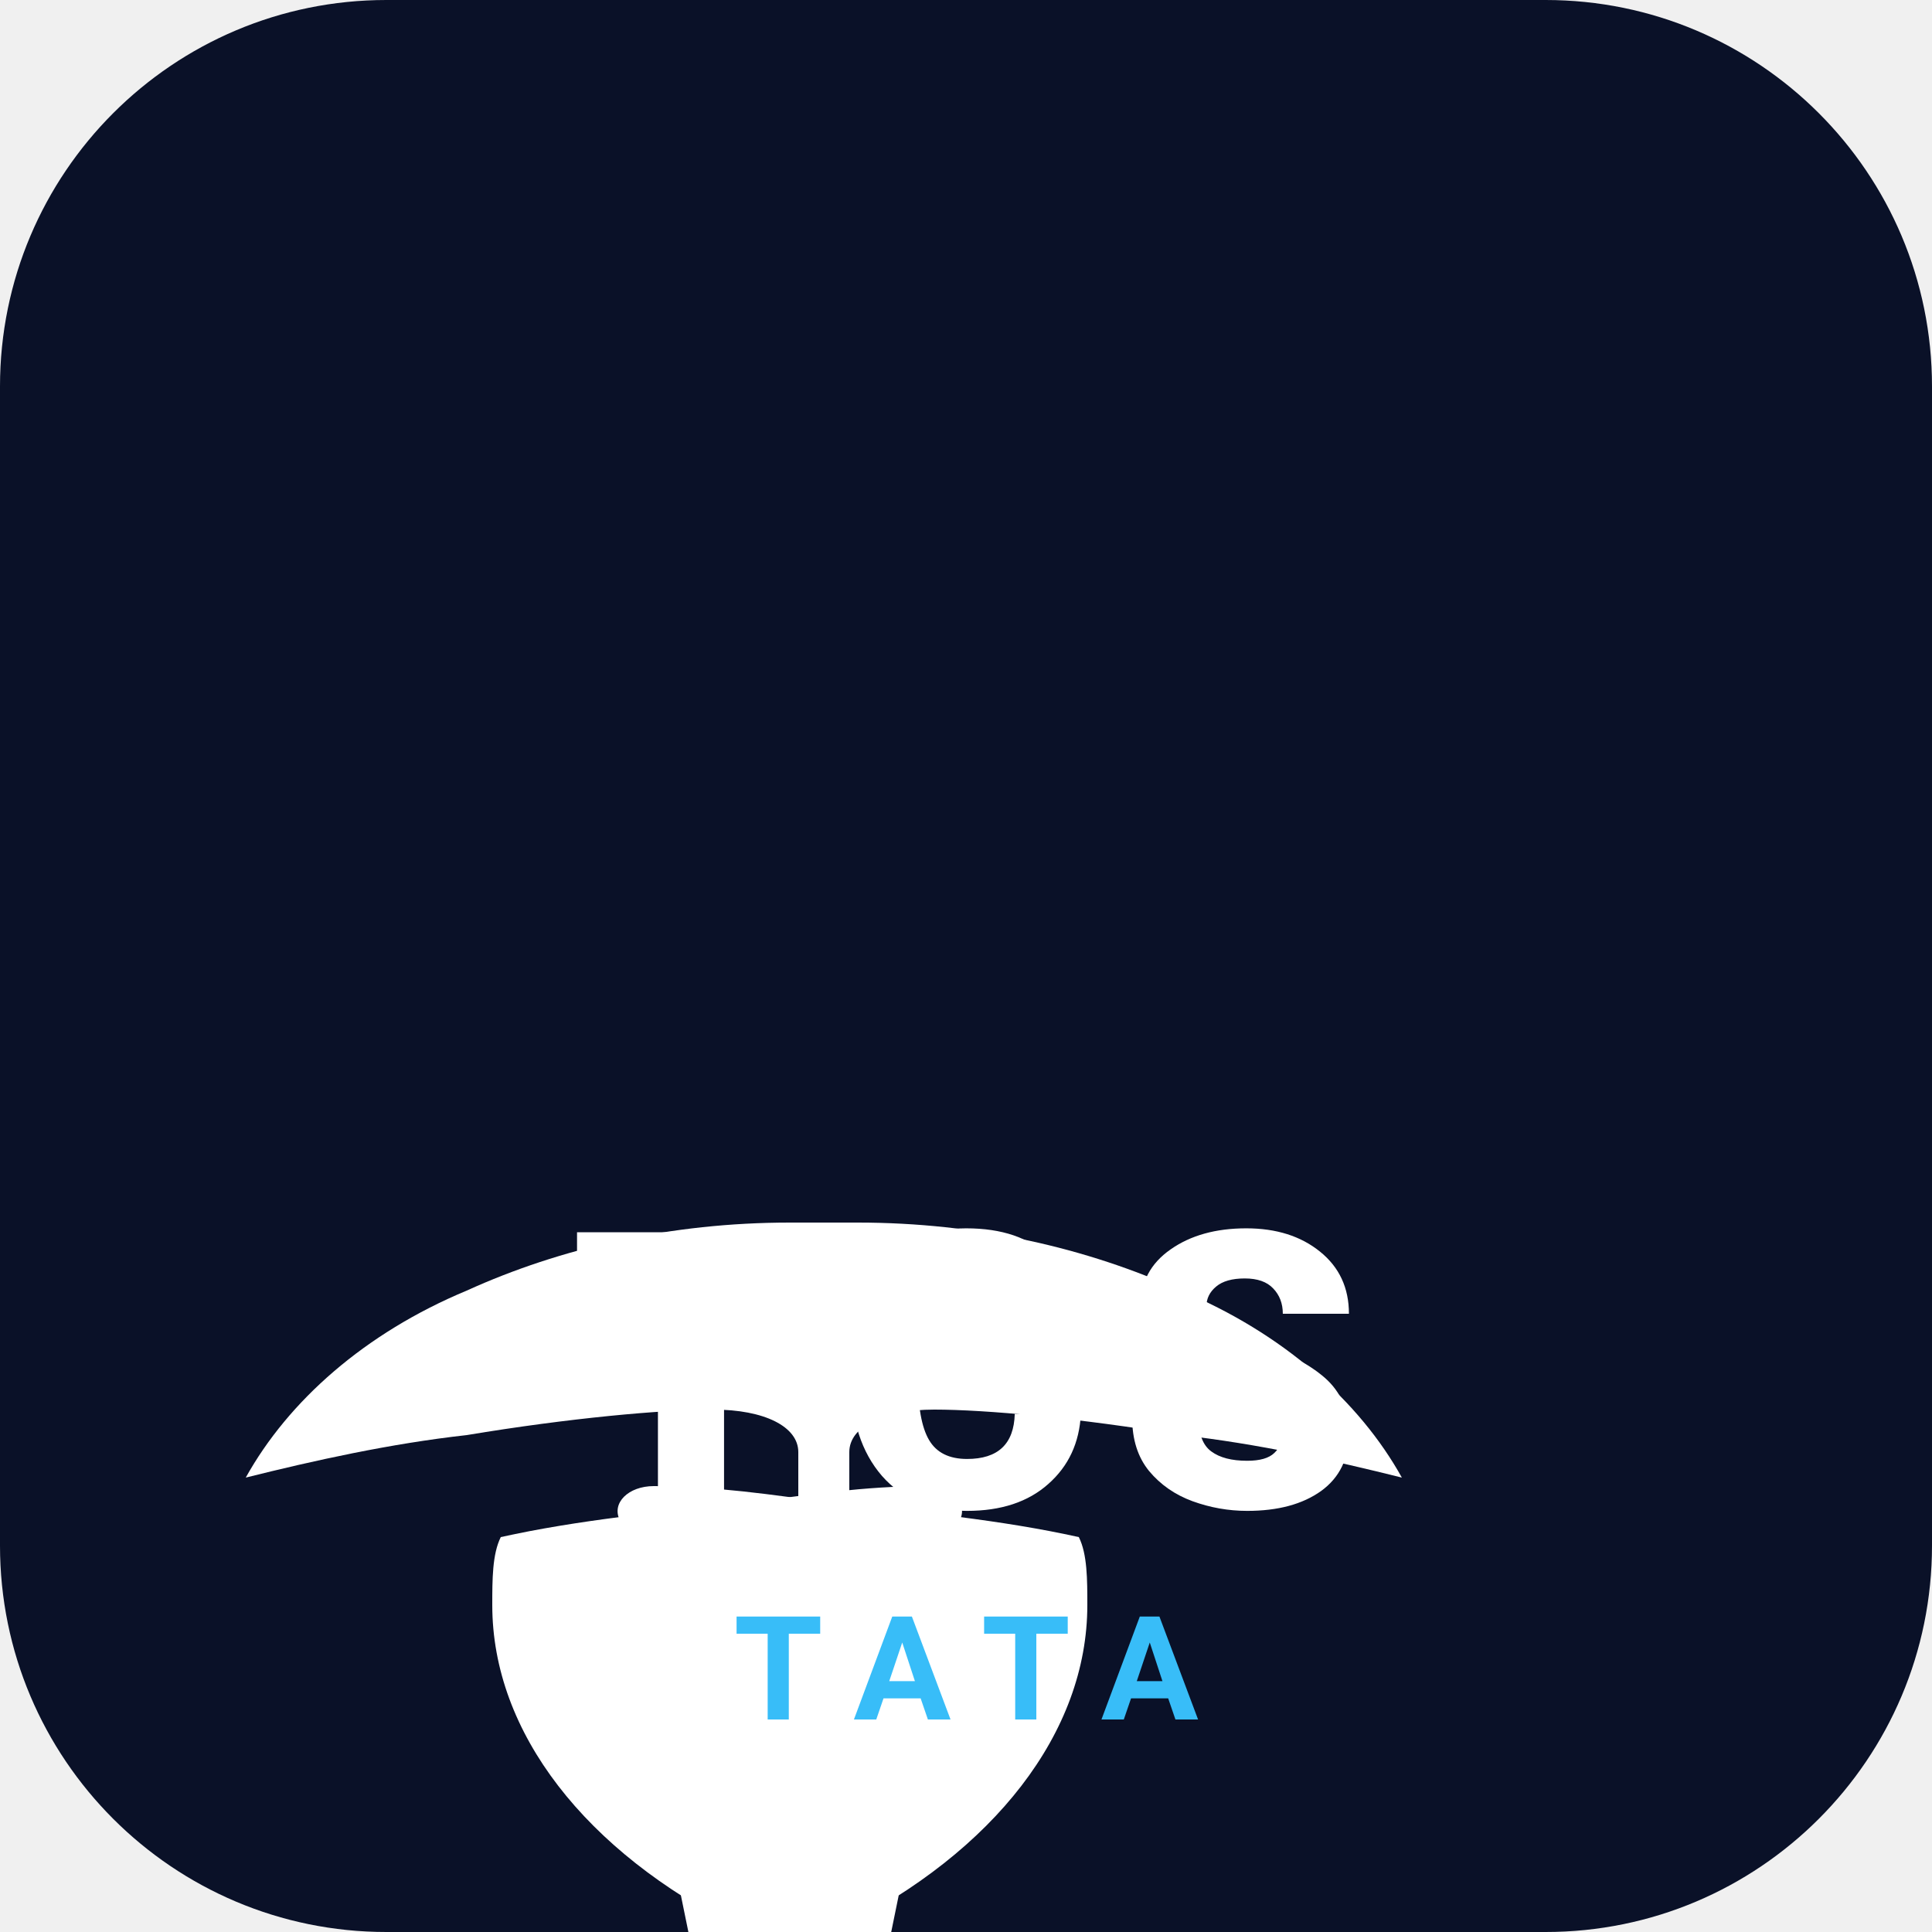
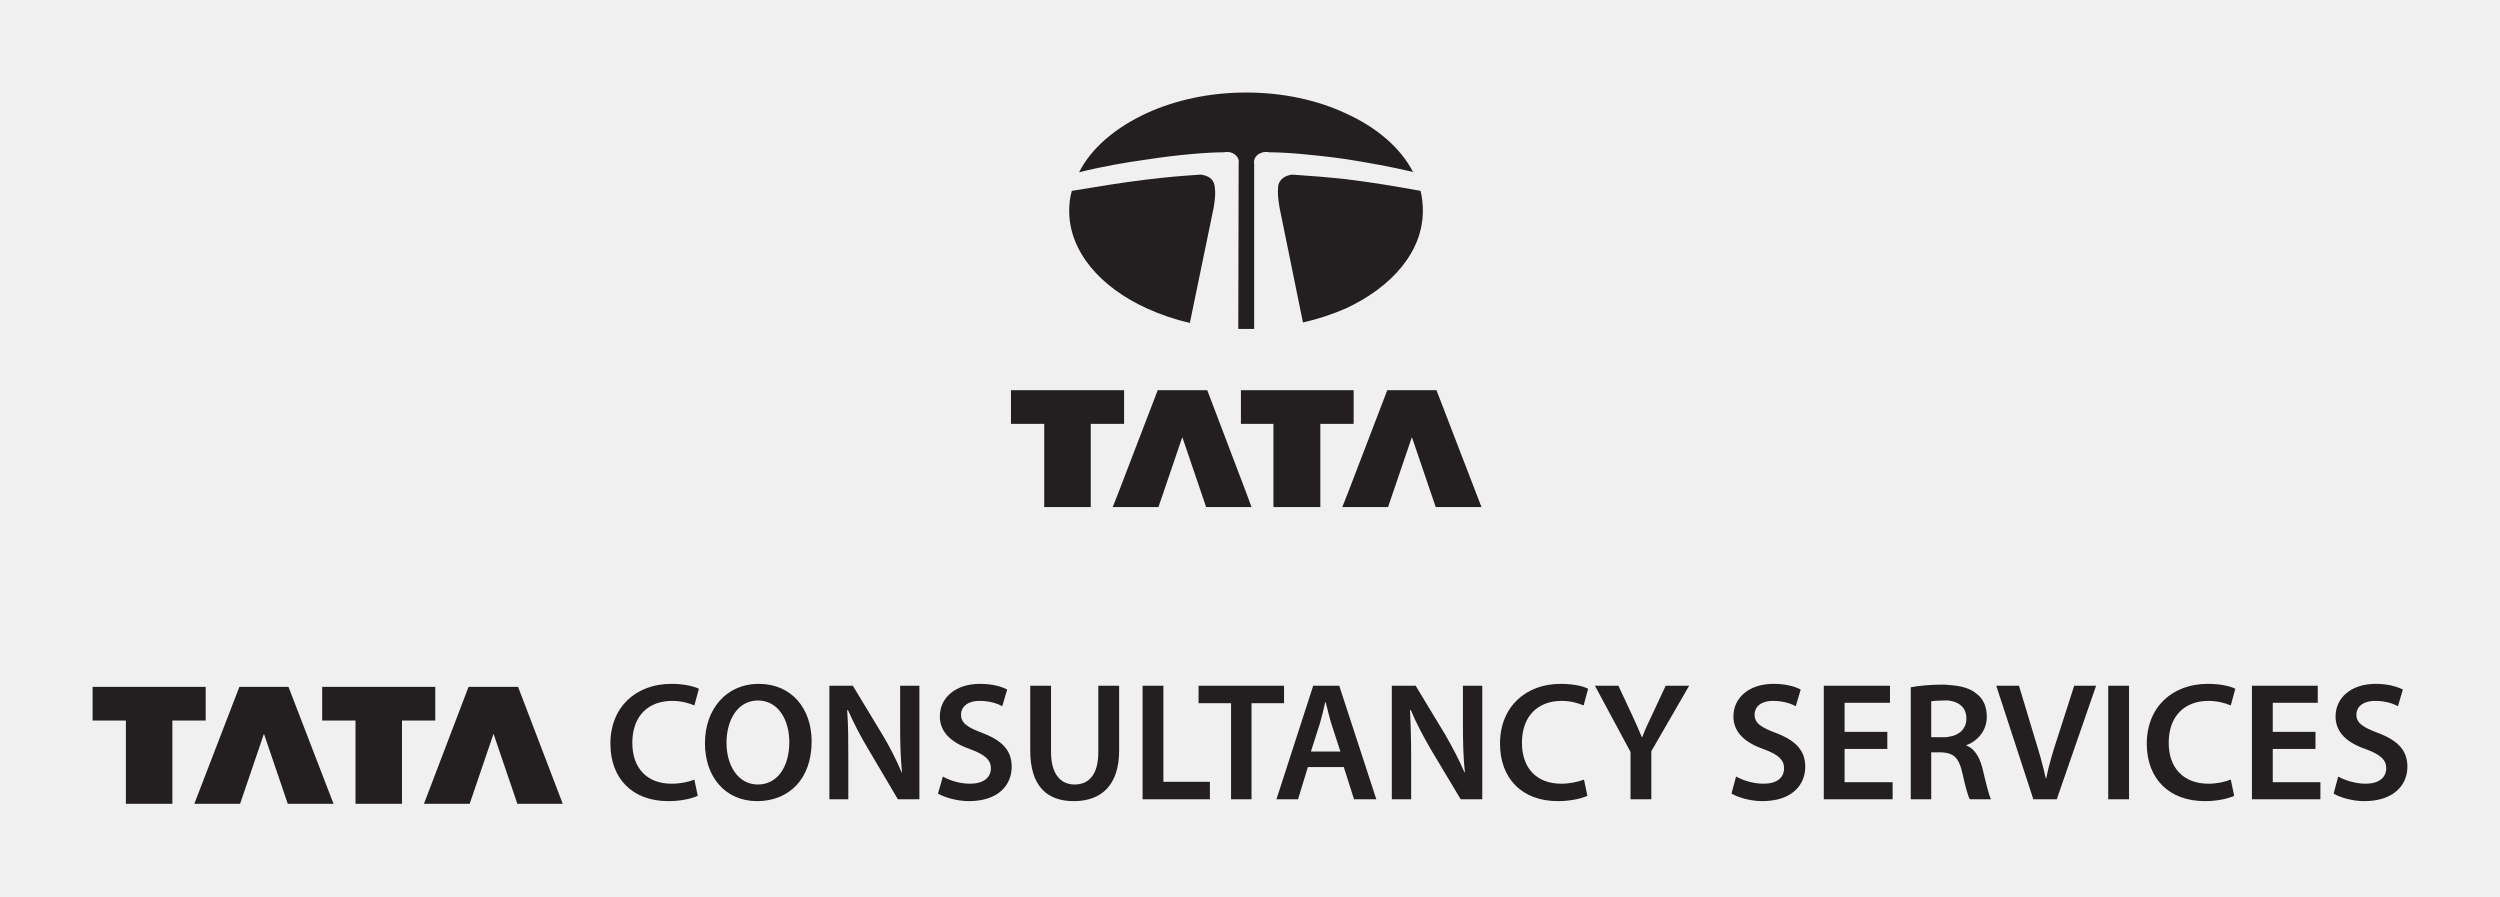
- <svg xmlns="http://www.w3.org/2000/svg" viewBox="0 0 100 100" fill="none">
-   <rect width="100" height="100" rx="20" fill="#0A1128" />
-   <g transform="translate(18, 14) scale(0.44)" fill="#FFFFFF">
-     <path d="M60 112 C74 112 87 115 98 120 C110 125 119 133 124 142 C116 140 107 138 98 137 C86 135 75 134 69 134 C63 134 59 136 59 139 L59 198 L53 198 L53 139 C53 136 49 134 43 134 C37 134 26 135 14 137 C5 138 -4 140 -12 142 C-7 133 2 125 14 120 C25 115 38 112 52 112 Z" />
-     <path d="M72 156 L63 200 C57 199 51 197 46 195 C28 186 17 172 17 157 C17 154 17 151 18 149 C27 147 37 146 47 145 C54 144 61 143 68 143 C71 143 73 145 72 147 C72 150 72 153 72 156 Z" />
-     <path d="M32 156 L41 200 C47 199 53 197 58 195 C76 186 87 172 87 157 C87 154 87 151 86 149 C77 147 67 146 57 145 C50 144 43 143 36 143 C33 143 31 145 32 147 C32 150 32 153 32 156 Z" />
+ <svg xmlns="http://www.w3.org/2000/svg" viewBox="0 0 956.693 342.992" role="img" aria-label="Tata Consultancy Services" version="1.0" width="956.693" height="342.992" id="svg2">
+   <defs id="defs4" />
+   <g transform="translate(-161.0788,-76.64664)" id="layer1">
+     <path d="M 581.38,364.406 C 581.38,372.938 577.919,376.857 572.265,376.857 C 566.91,376.857 563.285,372.797 563.285,364.406 L 563.285,339.067 L 555.323,339.067 L 555.323,363.829 C 555.323,377.575 561.849,383.224 571.976,383.224 C 582.398,383.224 589.347,377.281 589.347,363.829 L 589.347,339.067 L 581.38,339.067 L 581.38,364.406 z M 537.087,357.162 C 531.297,354.996 528.837,353.396 528.837,350.071 C 528.837,347.464 531.008,344.863 535.933,344.863 C 540.124,344.863 543.024,346.028 544.619,346.887 L 546.508,340.515 C 544.319,339.361 540.853,338.343 536.069,338.343 C 526.671,338.343 520.734,343.709 520.734,350.8 C 520.734,357.015 525.359,360.928 532.467,363.388 C 537.958,365.412 540.271,367.448 540.271,370.626 C 540.271,374.245 537.375,376.552 532.314,376.552 C 528.26,376.552 524.353,375.257 521.893,373.815 L 520.021,380.329 C 522.475,381.777 527.259,383.224 531.879,383.224 C 543.024,383.224 548.232,377.146 548.232,370.049 C 548.232,363.829 544.619,360.051 537.087,357.162 z M 451.113,376.857 C 443.44,376.857 439.097,369.466 439.097,360.928 C 439.097,352.242 443.293,344.71 451.113,344.71 C 459.075,344.71 463.13,352.389 463.13,360.634 C 463.13,369.761 458.792,376.857 451.113,376.857 z M 451.407,338.343 C 451.407,338.343 451.249,338.343 451.113,338.343 C 439.097,338.485 430.847,347.911 430.847,361.075 C 430.847,373.815 438.526,383.224 450.825,383.224 C 450.972,383.224 451.113,383.224 451.113,383.224 C 462.988,383.072 471.674,374.827 471.674,360.351 C 471.674,347.911 464.142,338.343 451.407,338.343 z M 866.964,363.246 L 883.317,363.246 L 883.317,356.727 L 866.964,356.727 L 866.964,345.587 L 884.329,345.587 L 884.329,339.067 L 859.002,339.067 L 859.002,382.495 L 885.341,382.495 L 885.341,375.981 L 866.964,375.981 L 866.964,363.246 z M 606.283,375.834 L 606.283,339.067 L 598.321,339.067 L 598.321,382.495 L 624.078,382.495 L 624.078,375.834 L 606.283,375.834 z M 505.54,354.125 C 505.54,360.775 505.675,366.43 506.252,372.22 L 506.105,372.22 C 504.098,367.448 501.627,362.523 498.731,357.739 L 487.445,339.067 L 478.465,339.067 L 478.465,382.495 L 485.703,382.495 L 485.703,366.865 C 485.703,359.763 485.703,354.125 485.273,348.476 L 485.562,348.335 C 487.727,353.26 490.481,358.61 493.382,363.388 L 504.669,382.495 L 512.913,382.495 L 512.913,339.067 L 505.54,339.067 L 505.54,354.125 z M 652.454,345.739 L 652.454,339.067 L 619.741,339.067 L 619.741,345.739 L 632.176,345.739 L 632.176,382.495 L 640.008,382.495 L 640.008,345.739 L 652.454,345.739 z M 793.289,350.218 C 791.836,353.26 790.529,356.008 789.523,358.768 L 789.381,358.768 C 788.222,355.867 787.063,353.396 785.615,350.218 L 780.402,339.067 L 771.422,339.067 L 785.044,364.406 L 785.044,382.495 L 793.006,382.495 L 793.006,364.117 L 807.471,339.067 L 798.497,339.067 L 793.289,350.218 z M 720.909,354.125 C 720.909,360.775 721.062,366.43 721.644,372.22 L 721.491,372.22 C 719.473,367.448 716.855,362.523 714.106,357.739 L 702.82,339.067 L 693.693,339.067 L 693.693,382.495 L 701.095,382.495 L 701.095,366.865 C 701.095,359.763 700.937,354.125 700.648,348.476 L 700.937,348.335 C 702.961,353.26 705.856,358.61 708.61,363.388 L 720.044,382.495 L 728.305,382.495 L 728.305,339.067 L 720.909,339.067 L 720.909,354.125 z M 840.765,357.162 C 834.969,354.996 832.515,353.396 832.515,350.071 C 832.515,347.464 834.545,344.863 839.612,344.863 C 843.666,344.863 846.703,346.028 848.281,346.887 L 850.169,340.515 C 847.998,339.361 844.531,338.343 839.748,338.343 C 830.333,338.343 824.418,343.709 824.418,350.8 C 824.418,357.015 829.038,360.928 836.123,363.388 C 841.631,365.412 843.808,367.448 843.808,370.626 C 843.808,374.245 841.048,376.552 835.982,376.552 C 831.933,376.552 828.025,375.257 825.43,373.815 L 823.683,380.329 C 826.137,381.777 830.915,383.224 835.416,383.224 C 846.703,383.224 851.905,377.146 851.905,370.049 C 851.905,363.829 848.281,360.051 840.765,357.162 z M 668.372,364.253 L 662.739,364.253 L 666.2,353.396 C 666.93,350.953 667.653,347.911 668.225,345.298 L 668.372,345.298 L 668.372,345.44 C 669.101,347.911 669.683,350.8 670.537,353.543 L 674.026,364.253 L 668.372,364.253 z M 668.372,339.067 L 663.61,339.067 L 651.006,378.011 L 649.553,382.495 L 657.814,382.495 L 661.569,370.19 L 675.315,370.19 L 679.234,382.495 L 687.761,382.495 L 673.579,339.067 L 668.372,339.067 z M 948.453,358.904 C 946.717,364.117 945.117,369.466 944.105,374.533 L 943.963,374.533 C 942.81,369.319 941.351,364.253 939.632,358.768 L 933.694,339.067 L 925.003,339.067 L 939.185,382.495 L 948.159,382.495 L 963.212,339.067 L 954.826,339.067 L 948.453,358.904 z M 1006.21,344.863 C 1009.823,344.863 1012.713,345.739 1014.743,346.593 L 1016.484,340.226 C 1014.884,339.361 1011.118,338.343 1005.904,338.343 C 992.599,338.343 982.602,347.029 982.602,361.222 C 982.602,374.533 990.993,383.224 1004.909,383.224 C 1010.111,383.224 1014.172,382.065 1016.055,381.189 L 1014.743,374.974 C 1012.713,375.834 1009.388,376.552 1006.21,376.552 C 996.648,376.552 990.993,370.484 990.993,360.928 C 990.993,350.359 997.372,344.863 1006.21,344.863 z M 967.849,382.495 L 975.81,382.495 L 975.81,339.067 L 967.849,339.067 L 967.849,382.495 z M 758.699,344.863 C 762.166,344.863 765.061,345.739 767.091,346.593 L 768.827,340.226 C 767.238,339.361 763.607,338.343 758.253,338.343 C 745.083,338.343 735.097,347.029 735.097,361.222 C 735.097,374.533 743.494,383.224 757.246,383.224 C 762.465,383.224 766.655,382.065 768.533,381.189 L 767.238,374.974 C 765.061,375.834 761.741,376.552 758.558,376.552 C 748.996,376.552 743.494,370.484 743.494,360.928 C 743.494,350.359 749.867,344.863 758.699,344.863 z M 1071.193,357.162 C 1065.403,354.996 1062.807,353.396 1062.807,350.071 C 1062.807,347.464 1064.973,344.863 1070.04,344.863 C 1074.094,344.863 1077.131,346.028 1078.72,346.887 L 1080.597,340.515 C 1078.284,339.361 1074.812,338.343 1070.176,338.343 C 1060.772,338.343 1054.846,343.709 1054.846,350.8 C 1054.846,357.015 1059.324,360.928 1066.573,363.388 C 1072.059,365.412 1074.236,367.448 1074.236,370.626 C 1074.236,374.245 1071.34,376.552 1066.427,376.552 C 1062.366,376.552 1058.465,375.257 1055.858,373.815 L 1054.111,380.329 C 1056.423,381.777 1061.207,383.224 1065.844,383.224 C 1076.989,383.224 1082.339,377.146 1082.339,370.049 C 1082.339,363.829 1078.72,360.051 1071.193,357.162 z M 1030.813,363.246 L 1047.161,363.246 L 1047.161,356.727 L 1030.813,356.727 L 1030.813,345.587 L 1048.032,345.587 L 1048.032,339.067 L 1022.846,339.067 L 1022.846,382.495 L 1049.044,382.495 L 1049.044,375.981 L 1030.813,375.981 L 1030.813,363.246 z M 327.649,352.389 L 327.649,339.502 C 326.92,339.502 326.196,339.502 325.478,339.502 C 312.45,339.502 299.427,339.502 286.534,339.502 C 285.816,339.502 285.104,339.502 284.368,339.502 L 284.368,352.389 L 297.12,352.389 L 297.12,384.231 L 314.909,384.231 L 314.909,352.389 L 327.649,352.389 z M 418.26,344.863 C 421.873,344.863 424.774,345.739 426.793,346.593 L 428.534,340.226 C 426.793,339.361 423.174,338.343 417.966,338.343 C 404.649,338.343 394.663,347.029 394.663,361.222 C 394.663,374.533 403.054,383.224 416.807,383.224 C 422.162,383.224 426.216,382.065 428.099,381.189 L 426.793,374.974 C 424.774,375.834 421.443,376.552 418.107,376.552 C 408.562,376.552 403.054,370.484 403.054,360.928 C 403.054,350.359 409.433,344.863 418.26,344.863 z M 906.761,358.61 C 906.19,358.768 905.466,358.768 904.878,358.768 L 900.111,358.768 L 900.111,345.004 C 900.988,344.863 902.565,344.71 905.036,344.71 C 905.608,344.71 906.19,344.71 906.761,344.71 C 910.957,345.298 913.569,347.464 913.569,351.666 C 913.569,355.426 910.957,358.038 906.761,358.61 z M 913.569,361.94 L 913.569,361.804 C 917.624,360.351 921.384,356.432 921.384,350.953 C 921.384,347.181 920.089,344.139 917.624,342.256 C 915.153,340.09 911.686,339.067 906.761,338.784 C 906.054,338.637 905.183,338.637 904.307,338.637 C 899.67,338.637 895.333,339.067 892.291,339.649 L 892.291,382.495 L 900.111,382.495 L 900.111,364.547 L 904.166,364.547 C 905.183,364.688 906.054,364.688 906.761,364.977 C 909.515,365.7 910.957,367.872 911.969,372.22 C 913.145,377.575 914.152,381.189 914.87,382.495 L 922.973,382.495 C 922.114,380.759 920.943,375.834 919.648,370.337 C 918.489,366.136 916.612,363.094 913.569,361.94 z M 340.378,339.502 L 325.478,378.582 L 323.312,384.231 L 340.819,384.231 L 349.94,357.45 L 359.061,384.231 L 376.427,384.231 L 359.338,339.502 C 352.977,339.502 346.762,339.502 340.378,339.502 z M 239.793,352.389 L 239.793,339.502 C 239.063,339.502 238.351,339.502 237.621,339.502 C 223.864,339.502 210.27,339.502 196.512,339.502 L 196.512,352.389 L 209.252,352.389 L 209.252,384.231 L 227.047,384.231 L 227.047,352.389 L 239.793,352.389 z M 271.481,339.502 C 265.261,339.502 258.9,339.502 252.68,339.502 L 237.621,378.582 L 235.444,384.231 L 252.962,384.231 L 262.083,357.45 L 271.199,384.231 L 288.723,384.231 L 286.534,378.582 L 271.481,339.502 z M 666.341,270.685 L 666.341,238.849 L 679.087,238.849 L 679.087,225.957 C 678.358,225.957 677.645,225.957 676.921,225.957 C 663.893,225.957 650.859,225.957 637.978,225.957 C 637.248,225.957 636.536,225.957 635.948,225.957 L 635.948,238.849 L 648.394,238.849 L 648.394,270.685 L 666.341,270.685 z M 600.063,194.703 C 605.118,197.022 610.62,198.899 616.416,200.205 L 625.532,156.054 C 625.962,153.164 626.403,150.704 625.814,147.368 C 625.232,145.055 623.507,143.896 620.612,143.466 C 613.798,143.896 606.854,144.478 600.063,145.338 C 590.36,146.508 580.798,148.092 571.247,149.686 C 570.517,152.152 570.235,154.753 570.235,157.36 C 570.235,172.842 582.11,186.594 600.063,194.703 z M 629.58,134.922 C 632.176,134.204 635.665,136.234 635.077,139.27 L 635.077,141.148 L 634.941,202.518 L 641.014,202.518 L 641.014,139.27 C 640.449,136.234 644.051,134.204 646.669,134.922 C 652.889,134.922 663.746,135.787 676.045,137.529 C 684.295,138.829 693.269,140.424 701.808,142.448 C 697.029,133.192 687.908,125.377 676.045,120.016 C 665.188,114.944 652.024,112.055 637.978,112.055 C 623.931,112.055 610.909,114.944 600.063,119.875 C 588.047,125.377 578.779,133.192 574.006,142.59 C 582.534,140.424 591.655,138.829 600.063,137.67 C 612.368,135.787 623.366,134.922 629.58,134.922 z M 560.678,270.685 L 578.479,270.685 L 578.479,238.849 L 591.236,238.849 L 591.236,225.957 C 590.495,225.957 589.772,225.957 589.059,225.957 C 575.301,225.957 561.707,225.957 547.95,225.957 L 547.95,238.849 L 560.678,238.849 L 560.678,270.685 z M 710.493,270.685 L 728.006,270.685 L 710.782,225.957 C 704.561,225.957 698.2,225.957 691.963,225.957 L 676.921,265.194 L 674.744,270.685 L 692.257,270.685 L 701.378,243.916 L 710.493,270.685 z M 623.066,225.957 C 616.699,225.957 610.338,225.957 604.117,225.957 L 589.059,265.194 L 586.888,270.685 L 604.4,270.685 L 613.521,243.916 L 622.637,270.685 L 640.008,270.685 L 637.978,265.194 L 623.066,225.957 z M 655.485,143.466 C 652.748,143.896 651.006,145.055 650.282,147.368 C 649.847,150.704 650.282,153.164 650.723,156.054 L 659.692,200.058 C 665.476,198.752 670.984,196.886 676.045,194.703 C 693.863,186.447 705.574,172.842 705.574,157.36 C 705.574,154.753 705.285,152.152 704.708,149.686 C 695.152,147.945 685.596,146.361 676.045,145.202 C 669.242,144.478 662.293,143.896 655.485,143.466" id="path2492" style="fill:#231f20;fill-opacity:1;fill-rule:evenodd;stroke:none" />
  </g>
-   <text x="50" y="78" text-anchor="middle" font-family="-apple-system, BlinkMacSystemFont, 'Segoe UI', Roboto, 'Inter', sans-serif" font-weight="900" font-size="20" fill="#FFFFFF" letter-spacing="1.5">TCS</text>
-   <text x="50" y="89" text-anchor="middle" font-family="-apple-system, BlinkMacSystemFont, 'Segoe UI', Roboto, 'Inter', sans-serif" font-weight="600" font-size="7.5" fill="#38BDF8" letter-spacing="2">TATA</text>
</svg>
